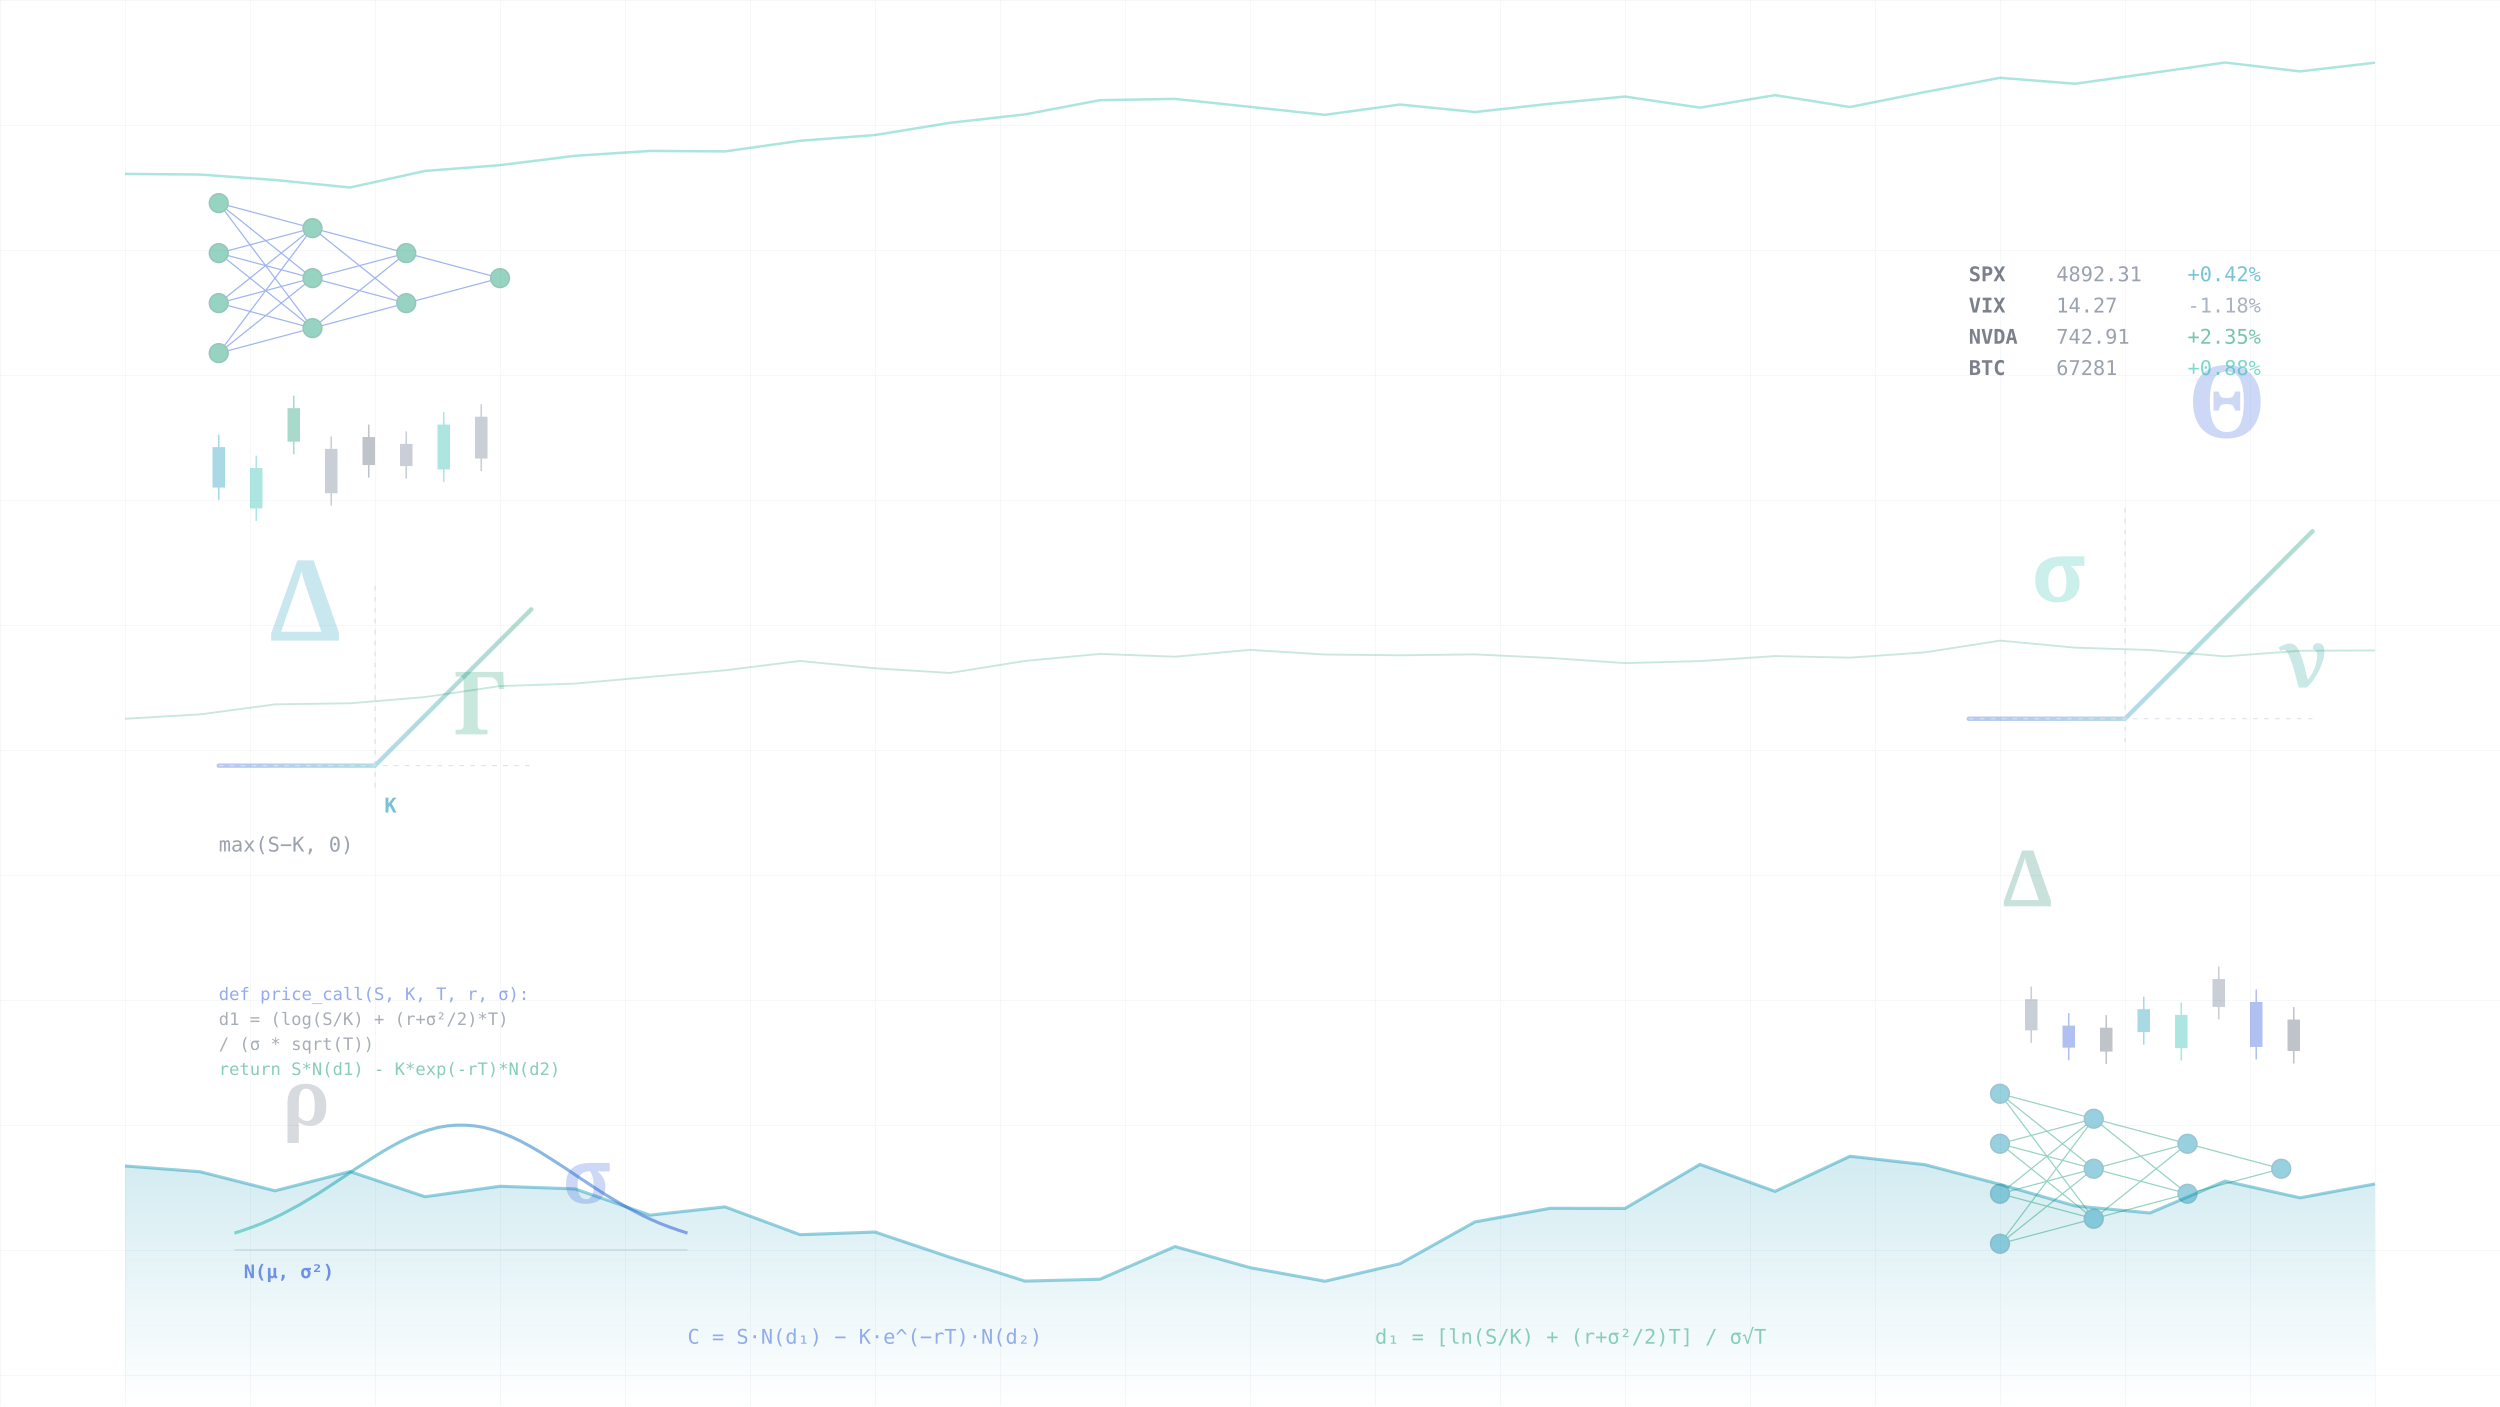
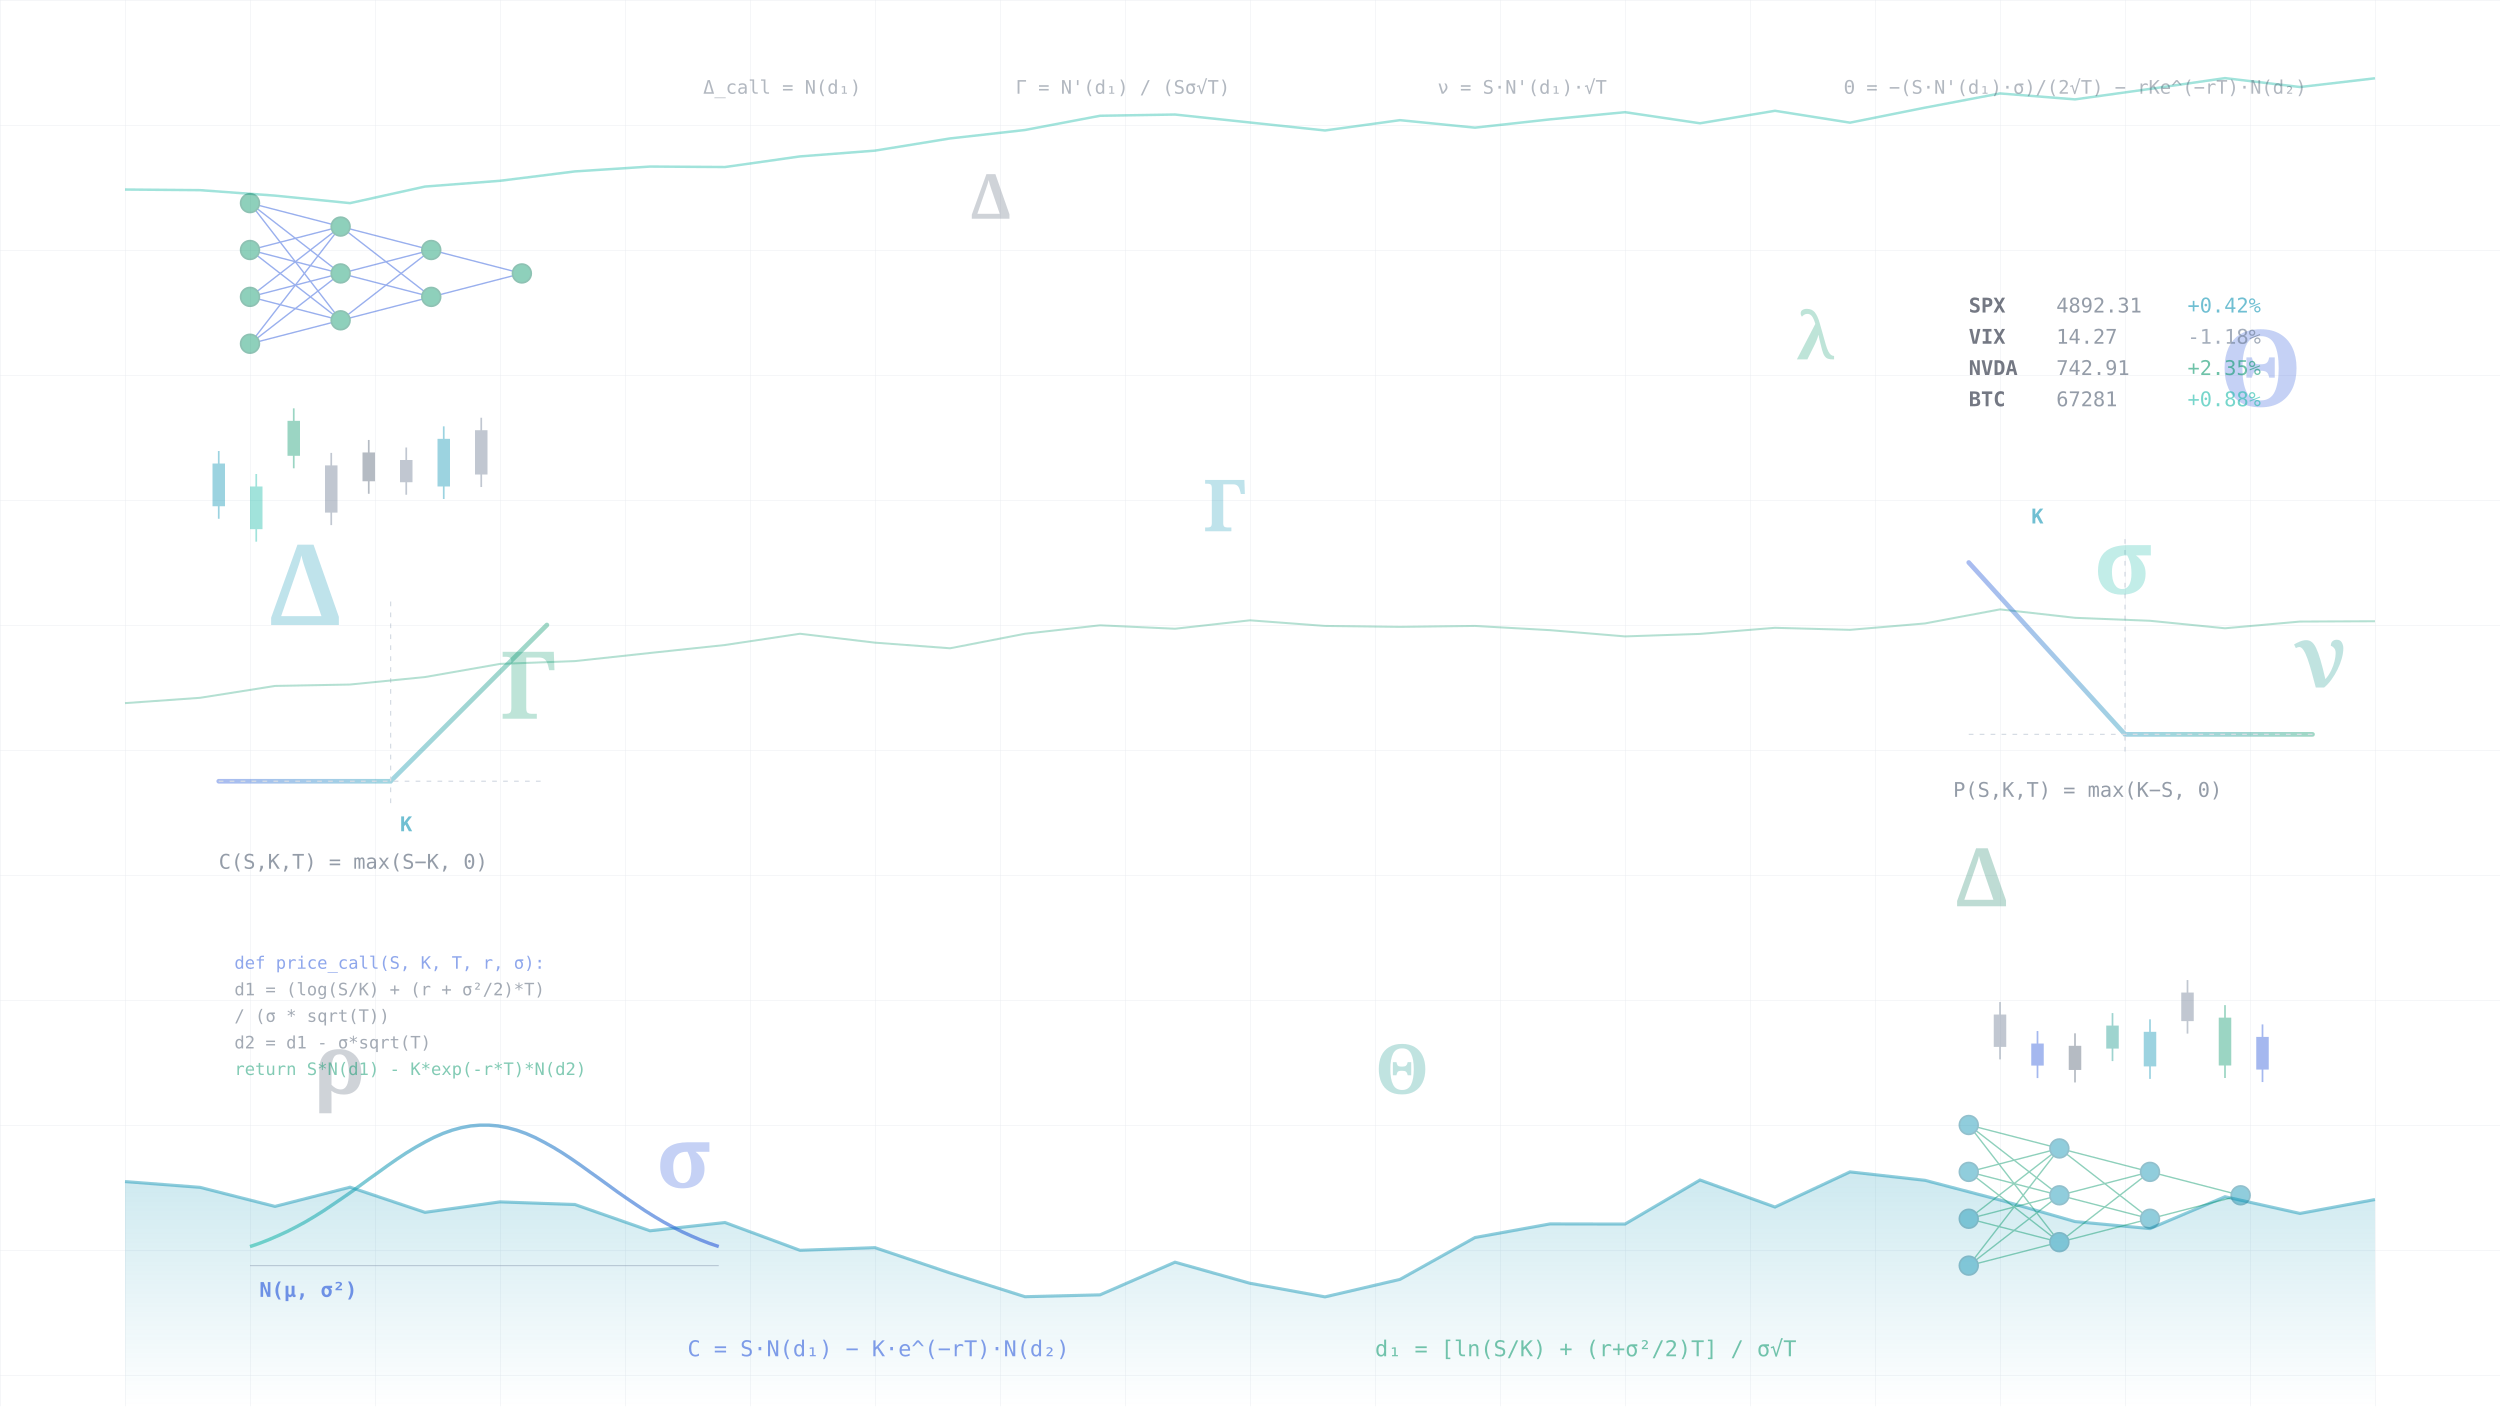
<svg xmlns="http://www.w3.org/2000/svg" viewBox="0 0 1600 900" preserveAspectRatio="xMidYMid slice">
  <defs>
    <pattern id="grid" width="80" height="80" patternUnits="userSpaceOnUse">
-       <path d="M80 0 L0 0 0 80" fill="none" stroke="#94a3b8" stroke-width="0.6" opacity="0.18" />
+       <path d="M80 0 L0 0 0 80" fill="none" stroke="#94a3b8" stroke-width="0.6" opacity="0.20" />
    </pattern>
    <linearGradient id="cyan" x1="0" y1="0" x2="0" y2="1">
-       <stop offset="0%" stop-color="#0891b2" stop-opacity="0.18" />
+       <stop offset="0%" stop-color="#0891b2" stop-opacity="0.20" />
      <stop offset="100%" stop-color="#0891b2" stop-opacity="0" />
    </linearGradient>
    <linearGradient id="emerald" x1="0" y1="0" x2="0" y2="1">
-       <stop offset="0%" stop-color="#059669" stop-opacity="0.16" />
+       <stop offset="0%" stop-color="#059669" stop-opacity="0.18" />
      <stop offset="100%" stop-color="#059669" stop-opacity="0" />
    </linearGradient>
    <linearGradient id="payoff" x1="0" y1="0" x2="1" y2="0">
      <stop offset="0%" stop-color="#1d4ed8" />
      <stop offset="50%" stop-color="#0891b2" />
      <stop offset="100%" stop-color="#059669" />
    </linearGradient>
    <linearGradient id="bellgrad" x1="0" y1="0" x2="1" y2="0">
      <stop offset="0%" stop-color="#14b8a6" />
      <stop offset="100%" stop-color="#1d4ed8" />
    </linearGradient>
  </defs>
  <rect width="1600" height="900" fill="url(#grid)" />
-   <polygon points="80.0,746.2 128.0,749.9 176.0,762.1 224.0,749.8 272.0,765.9 320.0,759.2 368.0,760.9 416.0,777.7 464.0,772.4 512.0,790.2 560.0,788.5 608.0,804.7 656.0,819.9 704.0,818.7 752.0,797.8 800.0,811.3 848.0,820.0 896.0,808.8 944.0,782.0 992.0,773.3 1040.0,773.4 1088.0,745.2 1136.0,762.5 1184.0,740.0 1232.0,745.4 1280.0,758.0 1328.0,771.8 1376.0,776.3 1424.0,755.9 1472.0,766.6 1520.0,757.7 1520.0,900 80.0,900" fill="url(#cyan)" />
-   <polyline points="80.0,746.2 128.0,749.9 176.0,762.1 224.0,749.8 272.0,765.9 320.0,759.2 368.0,760.9 416.0,777.7 464.0,772.4 512.0,790.2 560.0,788.5 608.0,804.7 656.0,819.9 704.0,818.7 752.0,797.8 800.0,811.3 848.0,820.0 896.0,808.8 944.0,782.0 992.0,773.3 1040.0,773.4 1088.0,745.2 1136.0,762.5 1184.0,740.0 1232.0,745.4 1280.0,758.0 1328.0,771.8 1376.0,776.3 1424.0,755.9 1472.0,766.6 1520.0,757.7" fill="none" stroke="#0891b2" stroke-width="2" opacity="0.42" />
-   <polyline points="80.0,111.3 128.0,111.7 176.0,115.2 224.0,120.0 272.0,109.4 320.0,105.7 368.0,99.7 416.0,96.6 464.0,96.9 512.0,90.1 560.0,86.4 608.0,78.6 656.0,73.2 704.0,64.1 752.0,63.3 800.0,68.4 848.0,73.5 896.0,66.9 944.0,71.7 992.0,66.4 1040.0,61.8 1088.0,68.9 1136.0,60.9 1184.0,68.5 1232.0,58.9 1280.0,49.8 1328.0,53.6 1376.0,46.9 1424.0,40.0 1472.0,45.7 1520.0,40.1" fill="none" stroke="#14b8a6" stroke-width="1.6" opacity="0.36" />
-   <polyline points="80.0,460.0 128.0,457.2 176.0,450.8 224.0,450.1 272.0,446.1 320.0,439.1 368.0,437.5 416.0,433.2 464.0,429.0 512.0,423.0 560.0,427.7 608.0,430.7 656.0,423.0 704.0,418.5 752.0,420.3 800.0,415.9 848.0,418.9 896.0,419.4 944.0,418.8 992.0,421.1 1040.0,424.4 1088.0,423.1 1136.0,419.9 1184.0,420.9 1232.0,417.5 1280.0,410.0 1328.0,414.5 1376.0,416.0 1424.0,420.1 1472.0,416.5 1520.0,416.3" fill="none" stroke="#059669" stroke-width="1.2" opacity="0.22" />
-   <g opacity="0.35">
-     <line x1="140" y1="278.162" x2="140" y2="320.03" stroke="#0891b2" stroke-width="1" />
-     <rect x="136" y="286.162" width="8" height="25.869" fill="#0891b2" />
-     <line x1="164" y1="291.583" x2="164" y2="333.421" stroke="#14b8a6" stroke-width="1" />
-     <rect x="160" y="299.583" width="8" height="25.838" fill="#14b8a6" />
-     <line x1="188" y1="253.218" x2="188" y2="290.668" stroke="#059669" stroke-width="1" />
-     <rect x="184" y="261.218" width="8" height="21.45" fill="#059669" />
-     <line x1="212" y1="279.257" x2="212" y2="323.671" stroke="#64748b" stroke-width="1" />
-     <rect x="208" y="287.257" width="8" height="28.414" fill="#64748b" />
-     <line x1="236" y1="271.701" x2="236" y2="305.646" stroke="#475569" stroke-width="1" />
-     <rect x="232" y="279.701" width="8" height="17.945" fill="#475569" />
-     <line x1="260" y1="276.106" x2="260" y2="306.315" stroke="#64748b" stroke-width="1" />
-     <rect x="256" y="284.106" width="8" height="14.21" fill="#64748b" />
-     <line x1="284" y1="263.738" x2="284" y2="308.4" stroke="#14b8a6" stroke-width="1" />
-     <rect x="280" y="271.738" width="8" height="28.662" fill="#14b8a6" />
-     <line x1="308" y1="258.703" x2="308" y2="301.458" stroke="#64748b" stroke-width="1" />
-     <rect x="304" y="266.703" width="8" height="26.754" fill="#64748b" />
-   </g>
-   <g opacity="0.35">
-     <line x1="1300" y1="631.446" x2="1300" y2="667.419" stroke="#64748b" stroke-width="1" />
-     <rect x="1296" y="639.446" width="8" height="19.973" fill="#64748b" />
-     <line x1="1324" y1="648.396" x2="1324" y2="678.499" stroke="#1d4ed8" stroke-width="1" />
-     <rect x="1320" y="656.396" width="8" height="14.103" fill="#1d4ed8" />
-     <line x1="1348" y1="649.729" x2="1348" y2="681.022" stroke="#475569" stroke-width="1" />
-     <rect x="1344" y="657.729" width="8" height="15.293" fill="#475569" />
-     <line x1="1372" y1="637.899" x2="1372" y2="668.554" stroke="#0891b2" stroke-width="1" />
-     <rect x="1368" y="645.899" width="8" height="14.654" fill="#0891b2" />
-     <line x1="1396" y1="641.546" x2="1396" y2="678.779" stroke="#14b8a6" stroke-width="1" />
-     <rect x="1392" y="649.546" width="8" height="21.232" fill="#14b8a6" />
-     <line x1="1420" y1="618.601" x2="1420" y2="652.409" stroke="#64748b" stroke-width="1" />
-     <rect x="1416" y="626.601" width="8" height="17.808" fill="#64748b" />
-     <line x1="1444" y1="633.263" x2="1444" y2="678.045" stroke="#1d4ed8" stroke-width="1" />
-     <rect x="1440" y="641.263" width="8" height="28.781" fill="#1d4ed8" />
-     <line x1="1468" y1="644.517" x2="1468" y2="680.655" stroke="#475569" stroke-width="1" />
-     <rect x="1464" y="652.517" width="8" height="20.139" fill="#475569" />
-   </g>
-   <g opacity="0.32" fill="none">
-     <path d="M 140 490 L 240 490 L 340 390" stroke="url(#payoff)" stroke-width="2.8" stroke-linecap="round" />
-     <line x1="140" y1="490" x2="340" y2="490" stroke="#94a3b8" stroke-width="0.7" stroke-dasharray="3,4" />
-     <line x1="240" y1="375" x2="240" y2="505" stroke="#94a3b8" stroke-width="0.7" stroke-dasharray="3,4" />
-   </g>
-   <text x="246" y="520" font-family="JetBrains Mono, monospace" font-size="13" fill="#0891b2" opacity="0.55" font-weight="600">K</text>
-   <text x="140" y="545" font-family="JetBrains Mono, monospace" font-size="13" fill="#475569" opacity="0.55">max(S−K, 0)</text>
-   <g opacity="0.32" fill="none">
-     <path d="M 1260 460 L 1360 460 L 1480 340" stroke="url(#payoff)" stroke-width="2.8" stroke-linecap="round" />
-     <line x1="1260" y1="460" x2="1480" y2="460" stroke="#94a3b8" stroke-width="0.7" stroke-dasharray="3,4" />
-     <line x1="1360" y1="325" x2="1360" y2="475" stroke="#94a3b8" stroke-width="0.7" stroke-dasharray="3,4" />
-   </g>
-   <g font-family="Space Grotesk, serif" opacity="0.22" font-weight="700">
-     <text x="170" y="410" font-size="72" fill="#0891b2">Δ</text>
-     <text x="290" y="470" font-size="56" fill="#059669">Γ</text>
-     <text x="1400" y="280" font-size="64" fill="#1d4ed8">Θ</text>
-     <text x="1300" y="385" font-size="54" fill="#14b8a6">σ</text>
-     <text x="180" y="720" font-size="48" fill="#475569">ρ</text>
-     <text x="1460" y="440" font-size="52" fill="#0d9488">ν</text>
-     <text x="1280" y="580" font-size="50" fill="#047857">Δ</text>
-     <text x="360" y="770" font-size="48" fill="#1d4ed8">σ</text>
-   </g>
-   <g opacity="0.42">
-     <g stroke="#1d4ed8" stroke-width="0.8">
-       <line x1="140" y1="130" x2="200" y2="146" />
-       <line x1="140" y1="130" x2="200" y2="178" />
-       <line x1="140" y1="130" x2="200" y2="210" />
-       <line x1="140" y1="162" x2="200" y2="146" />
-       <line x1="140" y1="162" x2="200" y2="178" />
-       <line x1="140" y1="162" x2="200" y2="210" />
-       <line x1="140" y1="194" x2="200" y2="146" />
-       <line x1="140" y1="194" x2="200" y2="178" />
-       <line x1="140" y1="194" x2="200" y2="210" />
-       <line x1="140" y1="226" x2="200" y2="146" />
-       <line x1="140" y1="226" x2="200" y2="178" />
-       <line x1="140" y1="226" x2="200" y2="210" />
-       <line x1="200" y1="146" x2="260" y2="162" />
-       <line x1="200" y1="146" x2="260" y2="194" />
-       <line x1="200" y1="178" x2="260" y2="162" />
-       <line x1="200" y1="178" x2="260" y2="194" />
-       <line x1="200" y1="210" x2="260" y2="162" />
-       <line x1="200" y1="210" x2="260" y2="194" />
-       <line x1="260" y1="162" x2="320" y2="178" />
-       <line x1="260" y1="194" x2="320" y2="178" />
-     </g>
-     <g fill="#059669" stroke="#047857" stroke-width="1">
-       <circle cx="140" cy="130" r="6" />
-       <circle cx="140" cy="162" r="6" />
-       <circle cx="140" cy="194" r="6" />
-       <circle cx="140" cy="226" r="6" />
-       <circle cx="200" cy="146" r="6" />
-       <circle cx="200" cy="178" r="6" />
-       <circle cx="200" cy="210" r="6" />
-       <circle cx="260" cy="162" r="6" />
-       <circle cx="260" cy="194" r="6" />
-       <circle cx="320" cy="178" r="6" />
-     </g>
-   </g>
-   <g opacity="0.42">
-     <g stroke="#059669" stroke-width="0.8">
-       <line x1="1280" y1="700" x2="1340" y2="716" />
-       <line x1="1280" y1="700" x2="1340" y2="748" />
-       <line x1="1280" y1="700" x2="1340" y2="780" />
-       <line x1="1280" y1="732" x2="1340" y2="716" />
-       <line x1="1280" y1="732" x2="1340" y2="748" />
-       <line x1="1280" y1="732" x2="1340" y2="780" />
-       <line x1="1280" y1="764" x2="1340" y2="716" />
-       <line x1="1280" y1="764" x2="1340" y2="748" />
-       <line x1="1280" y1="764" x2="1340" y2="780" />
-       <line x1="1280" y1="796" x2="1340" y2="716" />
-       <line x1="1280" y1="796" x2="1340" y2="748" />
-       <line x1="1280" y1="796" x2="1340" y2="780" />
-       <line x1="1340" y1="716" x2="1400" y2="732" />
-       <line x1="1340" y1="716" x2="1400" y2="764" />
-       <line x1="1340" y1="748" x2="1400" y2="732" />
-       <line x1="1340" y1="748" x2="1400" y2="764" />
-       <line x1="1340" y1="780" x2="1400" y2="732" />
-       <line x1="1340" y1="780" x2="1400" y2="764" />
-       <line x1="1400" y1="732" x2="1460" y2="748" />
-       <line x1="1400" y1="764" x2="1460" y2="748" />
-     </g>
-     <g fill="#0891b2" stroke="#0e7490" stroke-width="1">
-       <circle cx="1280" cy="700" r="6" />
-       <circle cx="1280" cy="732" r="6" />
-       <circle cx="1280" cy="764" r="6" />
-       <circle cx="1280" cy="796" r="6" />
-       <circle cx="1340" cy="716" r="6" />
-       <circle cx="1340" cy="748" r="6" />
-       <circle cx="1340" cy="780" r="6" />
-       <circle cx="1400" cy="732" r="6" />
-       <circle cx="1400" cy="764" r="6" />
-       <circle cx="1460" cy="748" r="6" />
-     </g>
-   </g>
-   <polyline points="150.0,789.2 155.9,787.3 161.8,785.2 167.8,782.9 173.7,780.3 179.6,777.5 185.5,774.4 191.4,771.2 197.3,767.7 203.3,764.1 209.2,760.3 215.1,756.4 221.0,752.5 226.9,748.5 232.9,744.6 238.8,740.8 244.7,737.1 250.6,733.7 256.5,730.5 262.4,727.7 268.4,725.2 274.3,723.2 280.2,721.6 286.1,720.6 292.0,720.1 298.0,720.1 303.9,720.6 309.8,721.6 315.7,723.2 321.6,725.2 327.6,727.7 333.5,730.5 339.4,733.7 345.3,737.1 351.2,740.8 357.1,744.6 363.1,748.5 369.0,752.5 374.9,756.4 380.8,760.3 386.7,764.1 392.7,767.7 398.6,771.2 404.5,774.4 410.4,777.5 416.3,780.3 422.2,782.9 428.2,785.2 434.1,787.3 440.0,789.2" fill="none" stroke="url(#bellgrad)" stroke-width="2" opacity="0.50" />
-   <line x1="150" y1="800" x2="440" y2="800" stroke="#94a3b8" stroke-width="0.6" opacity="0.5" />
-   <text x="156" y="818" font-family="JetBrains Mono, monospace" font-size="12" fill="#1d4ed8" opacity="0.60" font-weight="600">N(μ, σ²)</text>
-   <g font-family="JetBrains Mono, monospace" opacity="0.45">
-     <text x="440" y="860" font-size="13" fill="#1d4ed8">C = S·N(d₁) − K·e^(−rT)·N(d₂)</text>
-     <text x="880" y="860" font-size="13" fill="#059669">d₁ = [ln(S/K) + (r+σ²/2)T] / σ√T</text>
-   </g>
-   <g font-family="JetBrains Mono, monospace" font-size="13" opacity="0.55">
-     <text x="1260" y="180" fill="#0f172a" font-weight="700">SPX</text>
-     <text x="1316" y="180" fill="#475569">4892.31</text>
-     <text x="1400" y="180" fill="#0891b2">+0.42%</text>
-     <text x="1260" y="200" fill="#0f172a" font-weight="700">VIX</text>
-     <text x="1316" y="200" fill="#475569">14.27</text>
-     <text x="1400" y="200" fill="#64748b">-1.18%</text>
-     <text x="1260" y="220" fill="#0f172a" font-weight="700">NVDA</text>
-     <text x="1316" y="220" fill="#475569">742.91</text>
-     <text x="1400" y="220" fill="#059669">+2.35%</text>
-     <text x="1260" y="240" fill="#0f172a" font-weight="700">BTC</text>
-     <text x="1316" y="240" fill="#475569">67281</text>
-     <text x="1400" y="240" fill="#14b8a6">+0.88%</text>
-   </g>
-   <g font-family="JetBrains Mono, monospace" font-size="11" opacity="0.48">
-     <text x="140" y="640" fill="#1d4ed8">def price_call(S, K, T, r, σ):</text>
-     <text x="140" y="656" fill="#475569">    d1 = (log(S/K) + (r+σ²/2)*T)</text>
-     <text x="140" y="672" fill="#475569">         / (σ * sqrt(T))</text>
-     <text x="140" y="688" fill="#059669">    return S*N(d1) - K*exp(-rT)*N(d2)</text>
+   <polygon points="80.0,756.2 128.0,759.9 176.0,772.1 224.0,759.8 272.0,775.9 320.0,769.2 368.0,770.9 416.0,787.7 464.0,782.4 512.0,800.2 560.0,798.5 608.0,814.7 656.0,829.9 704.0,828.7 752.0,807.8 800.0,821.3 848.0,830.0 896.0,818.8 944.0,792.0 992.0,783.3 1040.0,783.4 1088.0,755.2 1136.0,772.5 1184.0,750.0 1232.0,755.4 1280.0,768.0 1328.0,781.8 1376.0,786.3 1424.0,765.9 1472.0,776.6 1520.0,767.7 1520.0,900 80.0,900" fill="url(#cyan)" />
+   <polyline points="80.0,756.2 128.0,759.9 176.0,772.1 224.0,759.8 272.0,775.9 320.0,769.2 368.0,770.9 416.0,787.7 464.0,782.4 512.0,800.2 560.0,798.5 608.0,814.7 656.0,829.9 704.0,828.7 752.0,807.8 800.0,821.3 848.0,830.0 896.0,818.8 944.0,792.0 992.0,783.3 1040.0,783.4 1088.0,755.2 1136.0,772.5 1184.0,750.0 1232.0,755.4 1280.0,768.0 1328.0,781.8 1376.0,786.3 1424.0,765.9 1472.0,776.6 1520.0,767.7" fill="none" stroke="#0891b2" stroke-width="2" opacity="0.45" />
+   <polyline points="80.0,121.3 128.0,121.7 176.0,125.2 224.0,130.0 272.0,119.4 320.0,115.7 368.0,109.7 416.0,106.6 464.0,106.9 512.0,100.1 560.0,96.4 608.0,88.6 656.0,83.2 704.0,74.1 752.0,73.3 800.0,78.4 848.0,83.5 896.0,76.9 944.0,81.7 992.0,76.4 1040.0,71.8 1088.0,78.9 1136.0,70.9 1184.0,78.5 1232.0,68.9 1280.0,59.8 1328.0,63.6 1376.0,56.9 1424.0,50.0 1472.0,55.7 1520.0,50.1" fill="none" stroke="#14b8a6" stroke-width="1.6" opacity="0.40" />
+   <polyline points="80.0,450.0 128.0,446.6 176.0,439.0 224.0,438.1 272.0,433.3 320.0,424.9 368.0,423.1 416.0,417.9 464.0,412.8 512.0,405.6 560.0,411.3 608.0,414.9 656.0,405.6 704.0,400.2 752.0,402.4 800.0,397.0 848.0,400.6 896.0,401.2 944.0,400.6 992.0,403.3 1040.0,407.3 1088.0,405.7 1136.0,401.8 1184.0,403.1 1232.0,399.0 1280.0,390.0 1328.0,395.4 1376.0,397.3 1424.0,402.1 1472.0,397.8 1520.0,397.6" fill="none" stroke="#059669" stroke-width="1.3" opacity="0.30" />
+   <g opacity="0.40">
+     <line x1="140" y1="288.653" x2="140" y2="332.006" stroke="#0891b2" stroke-width="1.1" />
+     <rect x="136" y="296.653" width="8" height="27.352" fill="#0891b2" />
+     <line x1="164" y1="303.353" x2="164" y2="346.671" stroke="#14b8a6" stroke-width="1.1" />
+     <rect x="160" y="311.353" width="8" height="27.318" fill="#14b8a6" />
+     <line x1="188" y1="261.334" x2="188" y2="299.715" stroke="#059669" stroke-width="1.1" />
+     <rect x="184" y="269.334" width="8" height="22.381" fill="#059669" />
+     <line x1="212" y1="289.853" x2="212" y2="336.069" stroke="#64748b" stroke-width="1.1" />
+     <rect x="208" y="297.853" width="8" height="30.216" fill="#64748b" />
+     <line x1="236" y1="281.577" x2="236" y2="316.015" stroke="#475569" stroke-width="1.1" />
+     <rect x="232" y="289.577" width="8" height="18.438" fill="#475569" />
+     <line x1="260" y1="286.401" x2="260" y2="316.637" stroke="#64748b" stroke-width="1.1" />
+     <rect x="256" y="294.401" width="8" height="14.236" fill="#64748b" />
+     <line x1="284" y1="272.856" x2="284" y2="319.35" stroke="#0891b2" stroke-width="1.1" />
+     <rect x="280" y="280.856" width="8" height="30.494" fill="#0891b2" />
+     <line x1="308" y1="267.342" x2="308" y2="311.69" stroke="#64748b" stroke-width="1.1" />
+     <rect x="304" y="275.342" width="8" height="28.349" fill="#64748b" />
+   </g>
+   <g opacity="0.40">
+     <line x1="1280" y1="641.298" x2="1280" y2="678.018" stroke="#64748b" stroke-width="1.1" />
+     <rect x="1276" y="649.298" width="8" height="20.72" fill="#64748b" />
+     <line x1="1304" y1="659.862" x2="1304" y2="689.978" stroke="#1d4ed8" stroke-width="1.1" />
+     <rect x="1300" y="667.862" width="8" height="14.116" fill="#1d4ed8" />
+     <line x1="1328" y1="661.322" x2="1328" y2="692.776" stroke="#475569" stroke-width="1.1" />
+     <rect x="1324" y="669.322" width="8" height="15.455" fill="#475569" />
+     <line x1="1352" y1="648.366" x2="1352" y2="679.102" stroke="#0d9488" stroke-width="1.1" />
+     <rect x="1348" y="656.366" width="8" height="14.736" fill="#0d9488" />
+     <line x1="1376" y1="652.36" x2="1376" y2="690.496" stroke="#0891b2" stroke-width="1.1" />
+     <rect x="1372" y="660.36" width="8" height="22.136" fill="#0891b2" />
+     <line x1="1400" y1="627.229" x2="1400" y2="661.513" stroke="#64748b" stroke-width="1.1" />
+     <rect x="1396" y="635.229" width="8" height="18.284" fill="#64748b" />
+     <line x1="1424" y1="643.288" x2="1424" y2="689.917" stroke="#059669" stroke-width="1.1" />
+     <rect x="1420" y="651.288" width="8" height="30.629" fill="#059669" />
+     <line x1="1448" y1="655.614" x2="1448" y2="692.52" stroke="#1d4ed8" stroke-width="1.1" />
+     <rect x="1444" y="663.614" width="8" height="20.906" fill="#1d4ed8" />
+   </g>
+   <g opacity="0.38" fill="none">
+     <path d="M 140 500 L 250 500 L 350 400" stroke="url(#payoff)" stroke-width="3" stroke-linecap="round" />
+     <line x1="140" y1="500" x2="350" y2="500" stroke="#94a3b8" stroke-width="0.8" stroke-dasharray="3,4" />
+     <line x1="250" y1="385" x2="250" y2="515" stroke="#94a3b8" stroke-width="0.8" stroke-dasharray="3,4" />
+   </g>
+   <g font-family="JetBrains Mono, monospace" font-size="13" opacity="0.58">
+     <text x="256" y="532" fill="#0891b2" font-weight="600">K</text>
+     <text x="140" y="556" fill="#475569">C(S,K,T) = max(S−K, 0)</text>
+   </g>
+   <g opacity="0.38" fill="none">
+     <path d="M 1260 360 L 1360 470 L 1480 470" stroke="url(#payoff)" stroke-width="3" stroke-linecap="round" />
+     <line x1="1260" y1="470" x2="1480" y2="470" stroke="#94a3b8" stroke-width="0.8" stroke-dasharray="3,4" />
+     <line x1="1360" y1="345" x2="1360" y2="485" stroke="#94a3b8" stroke-width="0.8" stroke-dasharray="3,4" />
+   </g>
+   <g font-family="JetBrains Mono, monospace" font-size="13" opacity="0.58">
+     <text x="1300" y="335" fill="#0891b2" font-weight="600">K</text>
+     <text x="1250" y="510" fill="#475569">P(S,K,T) = max(K−S, 0)</text>
+   </g>
+   <g font-family="Space Grotesk, serif" opacity="0.26" font-weight="700">
+     <text x="170" y="400" font-size="72" fill="#0891b2">Δ</text>
+     <text x="320" y="460" font-size="60" fill="#059669">Γ</text>
+     <text x="1420" y="260" font-size="68" fill="#1d4ed8">Θ</text>
+     <text x="1340" y="380" font-size="58" fill="#14b8a6">σ</text>
+     <text x="200" y="700" font-size="52" fill="#475569">ρ</text>
+     <text x="1470" y="440" font-size="56" fill="#0d9488">ν</text>
+     <text x="1250" y="580" font-size="52" fill="#047857">Δ</text>
+     <text x="420" y="760" font-size="54" fill="#1d4ed8">σ</text>
+     <text x="770" y="340" font-size="46" fill="#0891b2">Γ</text>
+     <text x="880" y="700" font-size="44" fill="#0d9488">Θ</text>
+     <text x="620" y="140" font-size="40" fill="#475569">Δ</text>
+     <text x="1150" y="230" font-size="42" fill="#059669">λ</text>
+   </g>
+   <g opacity="0.45">
+     <g stroke="#1d4ed8" stroke-width="0.9">
+       <line x1="160" y1="130" x2="218" y2="145" />
+       <line x1="160" y1="130" x2="218" y2="175" />
+       <line x1="160" y1="130" x2="218" y2="205" />
+       <line x1="160" y1="160" x2="218" y2="145" />
+       <line x1="160" y1="160" x2="218" y2="175" />
+       <line x1="160" y1="160" x2="218" y2="205" />
+       <line x1="160" y1="190" x2="218" y2="145" />
+       <line x1="160" y1="190" x2="218" y2="175" />
+       <line x1="160" y1="190" x2="218" y2="205" />
+       <line x1="160" y1="220" x2="218" y2="145" />
+       <line x1="160" y1="220" x2="218" y2="175" />
+       <line x1="160" y1="220" x2="218" y2="205" />
+       <line x1="218" y1="145" x2="276" y2="160" />
+       <line x1="218" y1="145" x2="276" y2="190" />
+       <line x1="218" y1="175" x2="276" y2="160" />
+       <line x1="218" y1="175" x2="276" y2="190" />
+       <line x1="218" y1="205" x2="276" y2="160" />
+       <line x1="218" y1="205" x2="276" y2="190" />
+       <line x1="276" y1="160" x2="334" y2="175" />
+       <line x1="276" y1="190" x2="334" y2="175" />
+     </g>
+     <g fill="#059669" stroke="#047857" stroke-width="1.1">
+       <circle cx="160" cy="130" r="6" />
+       <circle cx="160" cy="160" r="6" />
+       <circle cx="160" cy="190" r="6" />
+       <circle cx="160" cy="220" r="6" />
+       <circle cx="218" cy="145" r="6" />
+       <circle cx="218" cy="175" r="6" />
+       <circle cx="218" cy="205" r="6" />
+       <circle cx="276" cy="160" r="6" />
+       <circle cx="276" cy="190" r="6" />
+       <circle cx="334" cy="175" r="6" />
+     </g>
+   </g>
+   <g opacity="0.45">
+     <g stroke="#059669" stroke-width="0.9">
+       <line x1="1260" y1="720" x2="1318" y2="735" />
+       <line x1="1260" y1="720" x2="1318" y2="765" />
+       <line x1="1260" y1="720" x2="1318" y2="795" />
+       <line x1="1260" y1="750" x2="1318" y2="735" />
+       <line x1="1260" y1="750" x2="1318" y2="765" />
+       <line x1="1260" y1="750" x2="1318" y2="795" />
+       <line x1="1260" y1="780" x2="1318" y2="735" />
+       <line x1="1260" y1="780" x2="1318" y2="765" />
+       <line x1="1260" y1="780" x2="1318" y2="795" />
+       <line x1="1260" y1="810" x2="1318" y2="735" />
+       <line x1="1260" y1="810" x2="1318" y2="765" />
+       <line x1="1260" y1="810" x2="1318" y2="795" />
+       <line x1="1318" y1="735" x2="1376" y2="750" />
+       <line x1="1318" y1="735" x2="1376" y2="780" />
+       <line x1="1318" y1="765" x2="1376" y2="750" />
+       <line x1="1318" y1="765" x2="1376" y2="780" />
+       <line x1="1318" y1="795" x2="1376" y2="750" />
+       <line x1="1318" y1="795" x2="1376" y2="780" />
+       <line x1="1376" y1="750" x2="1434" y2="765" />
+       <line x1="1376" y1="780" x2="1434" y2="765" />
+     </g>
+     <g fill="#0891b2" stroke="#0e7490" stroke-width="1.1">
+       <circle cx="1260" cy="720" r="6" />
+       <circle cx="1260" cy="750" r="6" />
+       <circle cx="1260" cy="780" r="6" />
+       <circle cx="1260" cy="810" r="6" />
+       <circle cx="1318" cy="735" r="6" />
+       <circle cx="1318" cy="765" r="6" />
+       <circle cx="1318" cy="795" r="6" />
+       <circle cx="1376" cy="750" r="6" />
+       <circle cx="1376" cy="780" r="6" />
+       <circle cx="1434" cy="765" r="6" />
+     </g>
+   </g>
+   <polyline points="160.0,797.8 165.9,795.8 171.8,793.5 177.6,791.0 183.5,788.3 189.4,785.3 195.3,782.1 201.2,778.6 207.1,774.9 212.9,771.0 218.8,767.0 224.7,762.9 230.6,758.6 236.5,754.3 242.4,750.1 248.2,745.9 254.1,741.8 260.0,737.9 265.9,734.3 271.8,731.0 277.6,728.0 283.5,725.4 289.4,723.3 295.3,721.7 301.2,720.6 307.1,720.1 312.9,720.1 318.8,720.6 324.7,721.7 330.6,723.3 336.5,725.4 342.4,728.0 348.2,731.0 354.1,734.3 360.0,737.9 365.9,741.8 371.8,745.9 377.6,750.1 383.5,754.3 389.4,758.6 395.3,762.9 401.2,767.0 407.1,771.0 412.9,774.9 418.8,778.6 424.7,782.1 430.6,785.3 436.5,788.3 442.4,791.0 448.2,793.5 454.1,795.8 460.0,797.8" fill="none" stroke="url(#bellgrad)" stroke-width="2.2" opacity="0.55" />
+   <line x1="160" y1="810" x2="460" y2="810" stroke="#94a3b8" stroke-width="0.7" opacity="0.55" />
+   <text x="166" y="830" font-family="JetBrains Mono, monospace" font-size="13" fill="#1d4ed8" opacity="0.60" font-weight="600">N(μ, σ²)</text>
+   <g font-family="JetBrains Mono, monospace" opacity="0.55">
+     <text x="440" y="868" font-size="14" fill="#1d4ed8" font-weight="500">C = S·N(d₁) − K·e^(−rT)·N(d₂)</text>
+     <text x="880" y="868" font-size="14" fill="#059669" font-weight="500">d₁ = [ln(S/K) + (r+σ²/2)T] / σ√T</text>
+   </g>
+   <g font-family="JetBrains Mono, monospace" font-size="12" opacity="0.42" fill="#475569">
+     <text x="450" y="60">Δ_call = N(d₁)</text>
+     <text x="650" y="60">Γ = N'(d₁) / (Sσ√T)</text>
+     <text x="920" y="60">ν = S·N'(d₁)·√T</text>
+     <text x="1180" y="60">Θ = −(S·N'(d₁)·σ)/(2√T) − rKe^(−rT)·N(d₂)</text>
+   </g>
+   <g font-family="JetBrains Mono, monospace" font-size="11" opacity="0.50">
+     <text x="150" y="620" fill="#1d4ed8">def price_call(S, K, T, r, σ):</text>
+     <text x="150" y="637" fill="#475569">    d1 = (log(S/K) + (r + σ²/2)*T)</text>
+     <text x="150" y="654" fill="#475569">         / (σ * sqrt(T))</text>
+     <text x="150" y="671" fill="#475569">    d2 = d1 - σ*sqrt(T)</text>
+     <text x="150" y="688" fill="#059669">    return S*N(d1) - K*exp(-r*T)*N(d2)</text>
+   </g>
+   <g font-family="JetBrains Mono, monospace" font-size="13" opacity="0.58">
+     <text x="1260" y="200" fill="#0f172a" font-weight="700">SPX</text>
+     <text x="1316" y="200" fill="#475569">4892.31</text>
+     <text x="1400" y="200" fill="#0891b2">+0.42%</text>
+     <text x="1260" y="220" fill="#0f172a" font-weight="700">VIX</text>
+     <text x="1316" y="220" fill="#475569">14.27</text>
+     <text x="1400" y="220" fill="#64748b">-1.18%</text>
+     <text x="1260" y="240" fill="#0f172a" font-weight="700">NVDA</text>
+     <text x="1316" y="240" fill="#475569">742.91</text>
+     <text x="1400" y="240" fill="#059669">+2.35%</text>
+     <text x="1260" y="260" fill="#0f172a" font-weight="700">BTC</text>
+     <text x="1316" y="260" fill="#475569">67281</text>
+     <text x="1400" y="260" fill="#14b8a6">+0.88%</text>
  </g>
</svg>
